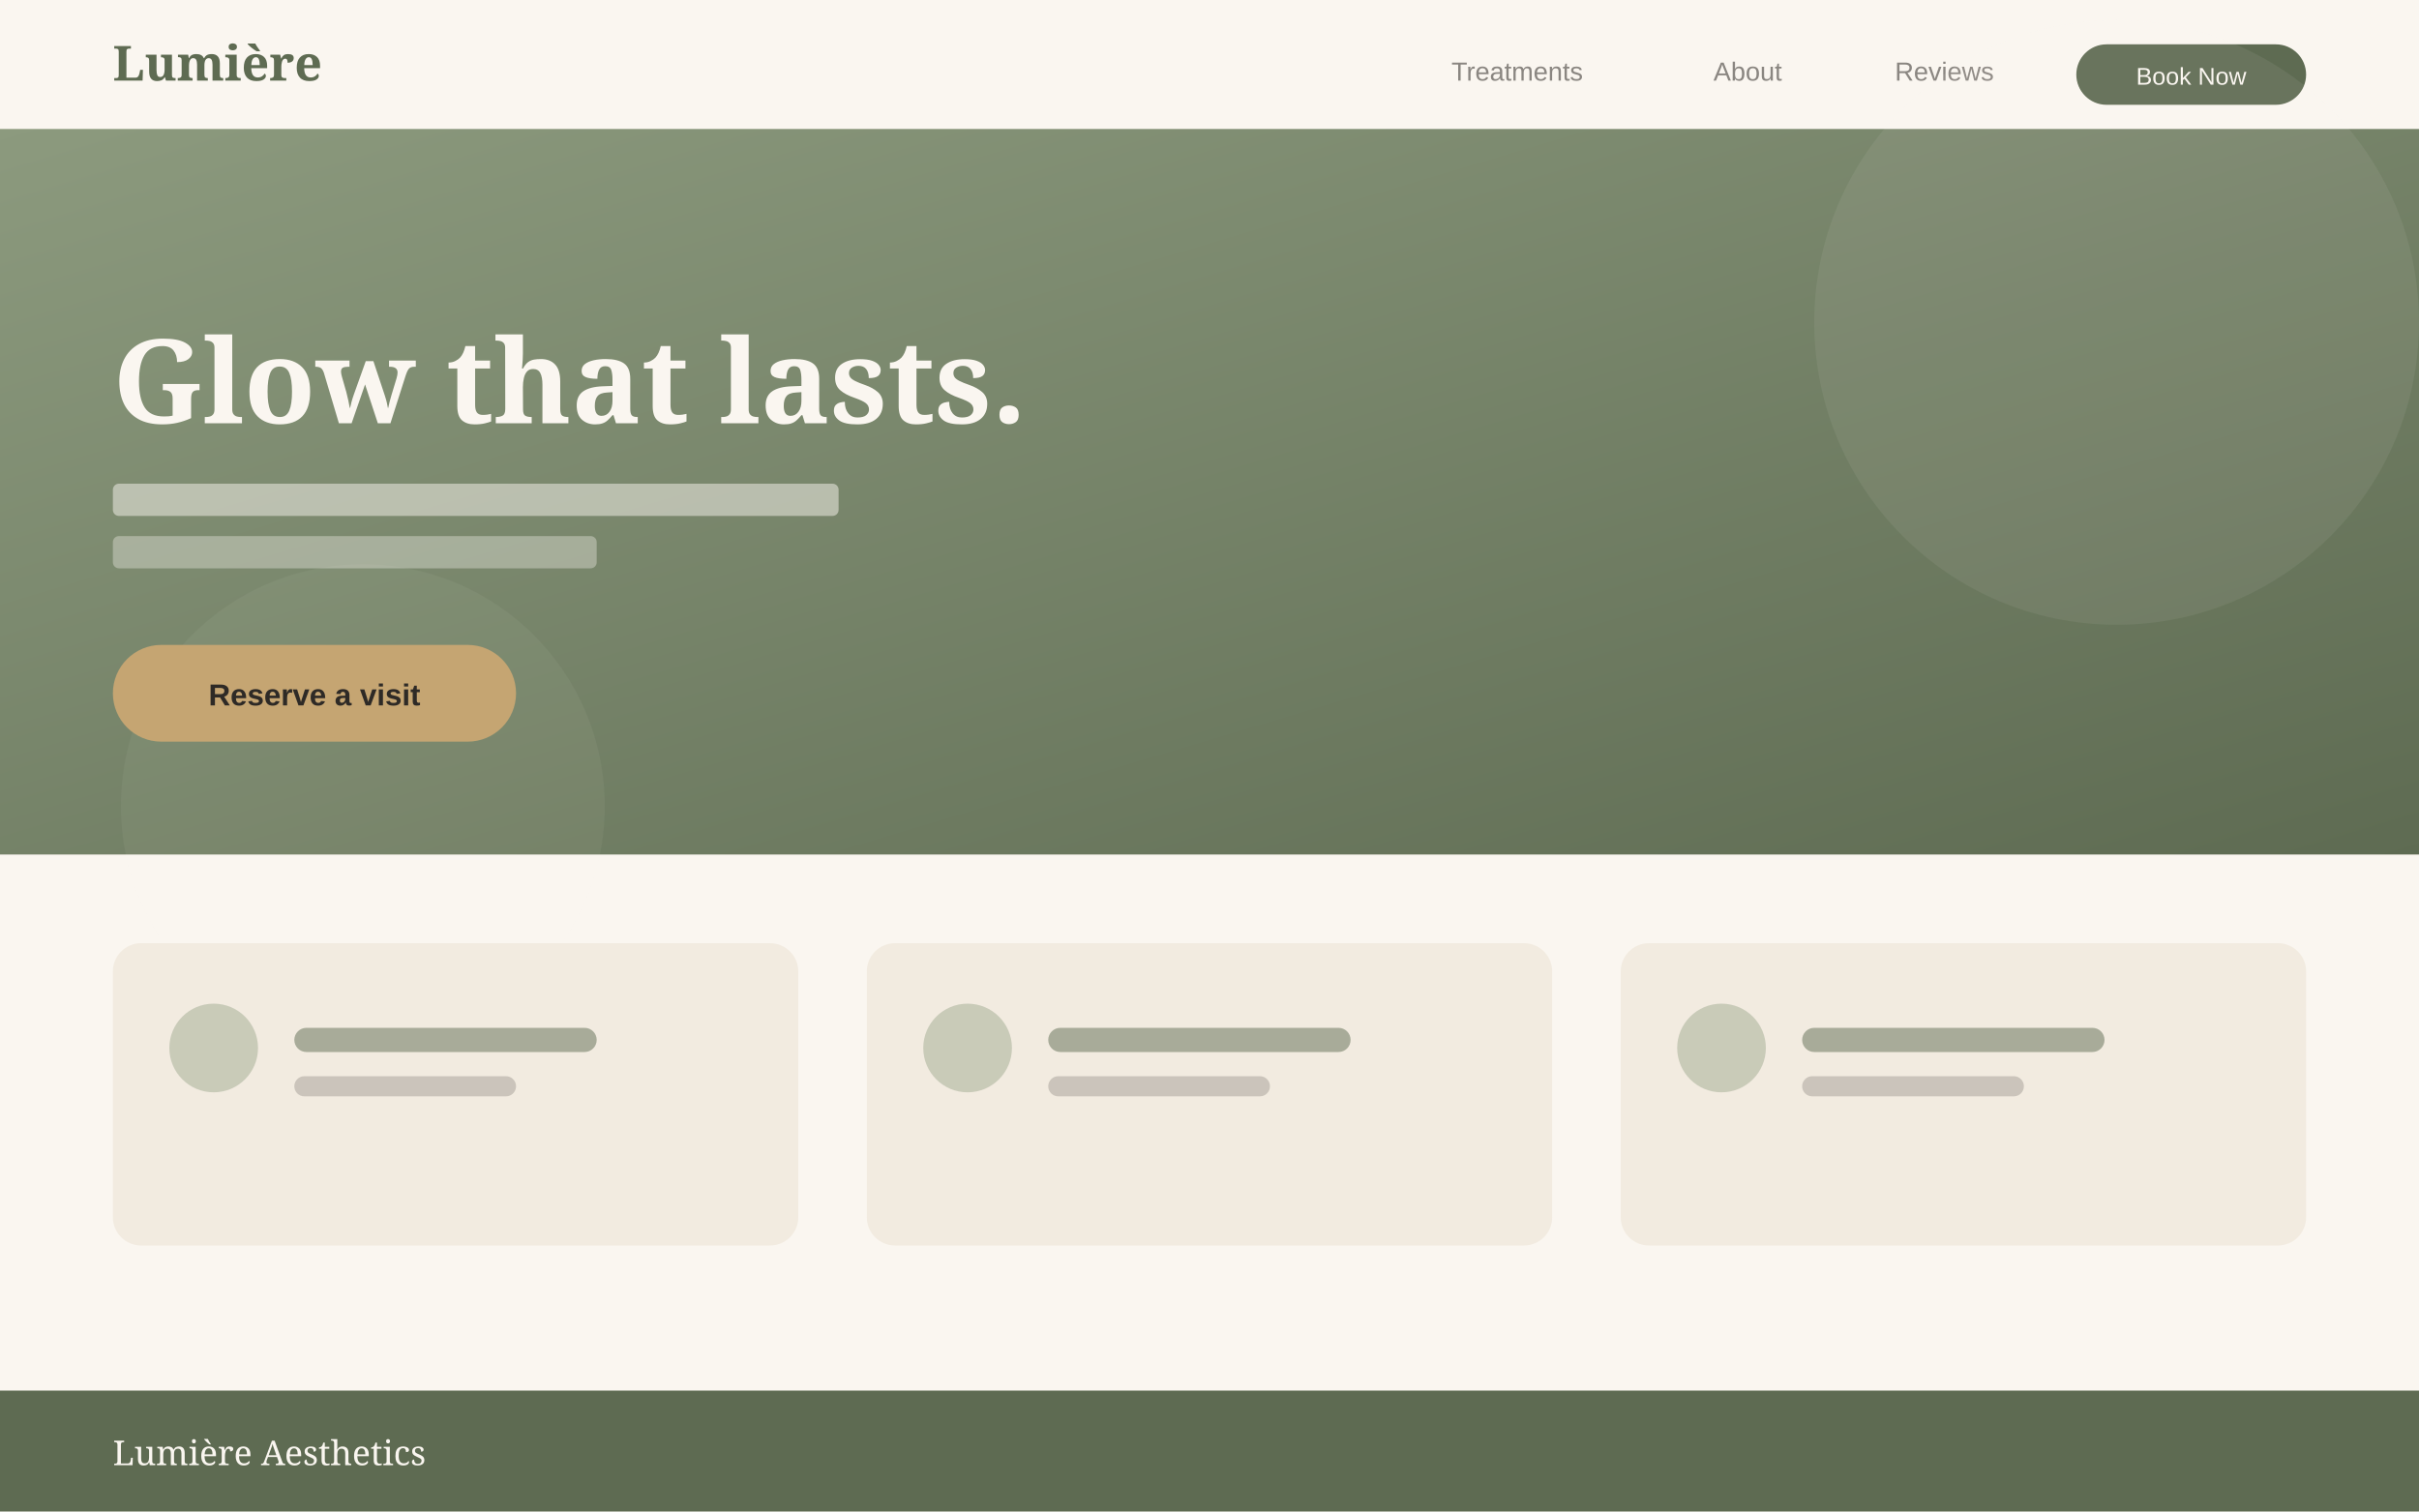
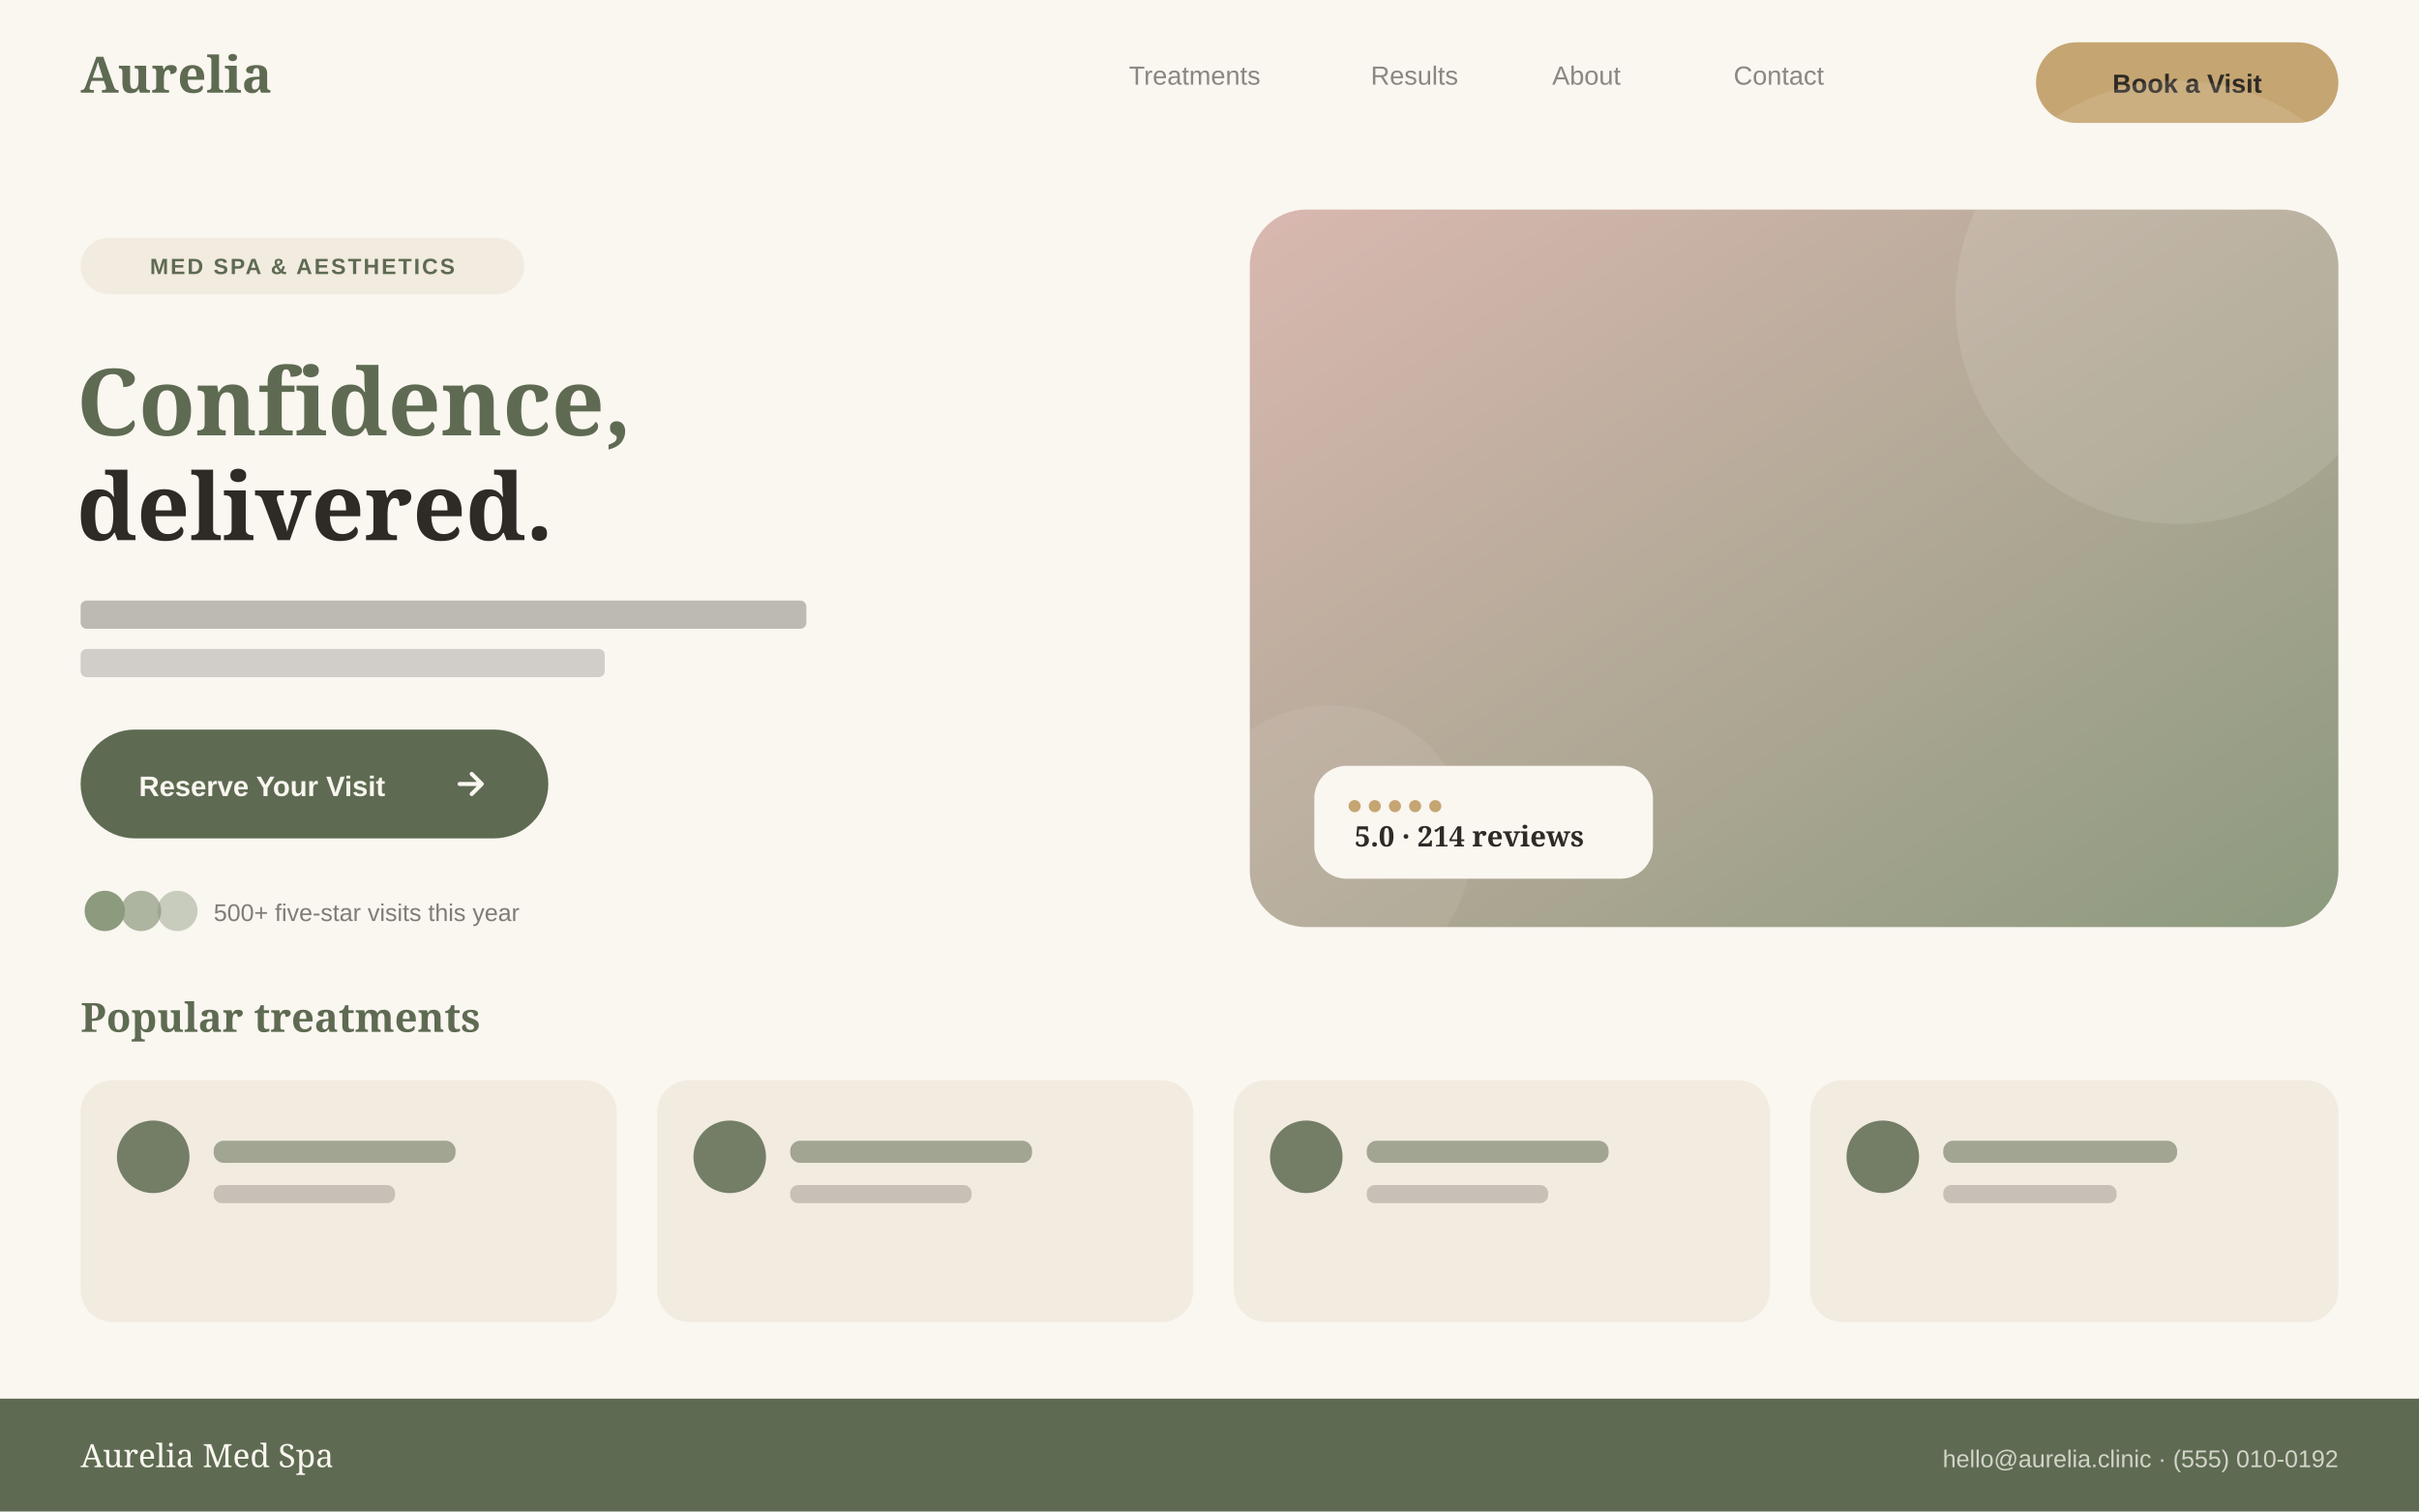
- <svg xmlns="http://www.w3.org/2000/svg" viewBox="0 0 1200 750" width="1200" height="750" role="img" aria-label="Rebuilt med spa website on desktop, by TechxServe">
+ <svg xmlns="http://www.w3.org/2000/svg" viewBox="0 0 1200 750" width="1200" height="750" role="img" aria-label="The same med spa website, rebuilt by TechxServe — a new split-hero design">
  <defs>
-     <linearGradient id="dsage" x1="0" y1="0" x2="1" y2="1">
-       <stop offset="0" stop-color="#8C9A7E" />
-       <stop offset="1" stop-color="#5E6B52" />
+     <linearGradient id="afterHero" x1="0" y1="0" x2="1" y2="1">
+       <stop offset="0" stop-color="#D9B8B0" />
+       <stop offset="1" stop-color="#8C9A7E" />
    </linearGradient>
  </defs>
  <rect width="1200" height="750" fill="#FAF6F0" />
-   <rect x="0" y="0" width="1200" height="64" fill="#FAF6F0" />
-   <text x="56" y="40" font-family="Georgia, serif" font-size="24" fill="#5E6B52" font-weight="700">Lumière</text>
+   <rect x="0" y="0" width="1200" height="72" fill="#FAF6F0" />
+   <text x="40" y="46" font-family="Georgia, serif" font-size="25" fill="#5E6B52" font-weight="700">Aurelia</text>
  <g font-family="Arial, sans-serif" font-size="13" fill="#2E2A26" opacity="0.55">
-     <text x="720" y="40">Treatments</text>
-     <text x="850" y="40">About</text>
-     <text x="940" y="40">Reviews</text>
+     <text x="560" y="42">Treatments</text>
+     <text x="680" y="42">Results</text>
+     <text x="770" y="42">About</text>
+     <text x="860" y="42">Contact</text>
  </g>
-   <rect x="1030" y="22" width="114" height="30" rx="15" fill="#5E6B52" />
-   <text x="1087" y="42" font-family="Arial" font-size="12" fill="#FAF6F0" text-anchor="middle">Book Now</text>
-   <rect x="0" y="64" width="1200" height="360" fill="url(#dsage)" />
-   <circle cx="1050" cy="160" r="150" fill="#FAF6F0" opacity="0.07" />
-   <circle cx="180" cy="400" r="120" fill="#FAF6F0" opacity="0.05" />
-   <text x="56" y="210" font-family="Georgia, serif" font-size="58" fill="#FAF6F0" font-weight="600">Glow that lasts.</text>
-   <rect x="56" y="240" width="360" height="16" rx="3" fill="#FAF6F0" opacity="0.5" />
-   <rect x="56" y="266" width="240" height="16" rx="3" fill="#FAF6F0" opacity="0.35" />
-   <rect x="56" y="320" width="200" height="48" rx="24" fill="#C5A572" />
-   <text x="156" y="350" font-family="Arial" font-size="15" fill="#2E2A26" text-anchor="middle" font-weight="600">Reserve a visit</text>
+   <rect x="1010" y="21" width="150" height="40" rx="20" fill="#C5A572" />
+   <text x="1085" y="46" font-family="Arial" font-size="13" fill="#2E2A26" text-anchor="middle" font-weight="600">Book a Visit</text>
+   <rect x="40" y="118" width="220" height="28" rx="14" fill="#F2EBE0" />
+   <text x="150" y="136" font-family="Arial" font-size="11" fill="#5E6B52" text-anchor="middle" letter-spacing="1" font-weight="600">MED SPA &amp; AESTHETICS</text>
+   <text x="38" y="216" font-family="Georgia, serif" font-size="46" fill="#5E6B52" font-weight="700">Confidence,</text>
+   <text x="38" y="268" font-family="Georgia, serif" font-size="46" fill="#2E2A26" font-weight="700">delivered.</text>
+   <rect x="40" y="298" width="360" height="14" rx="3" fill="#2E2A26" opacity="0.3" />
+   <rect x="40" y="322" width="260" height="14" rx="3" fill="#2E2A26" opacity="0.2" />
+   <rect x="40" y="362" width="232" height="54" rx="27" fill="#5E6B52" />
+   <text x="130" y="395" font-family="Arial" font-size="14" fill="#FAF6F0" text-anchor="middle" font-weight="600">Reserve Your Visit</text>
+   <path d="M228 389 l10 0 m-4 -5 l5 5 -5 5" stroke="#FAF6F0" stroke-width="2" fill="none" stroke-linecap="round" stroke-linejoin="round" />
+   <g fill="#8C9A7E">
+     <circle cx="52" cy="452" r="10" />
+     <circle cx="70" cy="452" r="10" opacity="0.7" />
+     <circle cx="88" cy="452" r="10" opacity="0.45" />
+   </g>
+   <text x="106" y="457" font-family="Arial" font-size="12" fill="#2E2A26" opacity="0.6">500+ five-star visits this year</text>
+   <rect x="620" y="104" width="540" height="356" rx="28" fill="url(#afterHero)" />
+   <circle cx="1080" cy="150" r="110" fill="#FAF6F0" opacity="0.12" />
+   <circle cx="660" cy="420" r="70" fill="#FAF6F0" opacity="0.08" />
+   <rect x="652" y="380" width="168" height="56" rx="16" fill="#FAF6F0" />
+   <g fill="#C5A572">
+     <circle cx="672" cy="400" r="3" />
+     <circle cx="682" cy="400" r="3" />
+     <circle cx="692" cy="400" r="3" />
+     <circle cx="702" cy="400" r="3" />
+     <circle cx="712" cy="400" r="3" />
+   </g>
+   <text x="672" y="420" font-family="Georgia, serif" font-size="14" fill="#2E2A26" font-weight="600">5.0 · 214 reviews</text>
+   <text x="40" y="512" font-family="Georgia, serif" font-size="20" fill="#5E6B52" font-weight="600">Popular treatments</text>
  <g>
-     <rect x="56" y="468" width="340" height="150" rx="14" fill="#F2EBE0" />
-     <rect x="430" y="468" width="340" height="150" rx="14" fill="#F2EBE0" />
-     <rect x="804" y="468" width="340" height="150" rx="14" fill="#F2EBE0" />
-     <circle cx="106" cy="520" r="22" fill="#8C9A7E" opacity="0.4" />
-     <circle cx="480" cy="520" r="22" fill="#8C9A7E" opacity="0.4" />
-     <circle cx="854" cy="520" r="22" fill="#8C9A7E" opacity="0.4" />
-     <rect x="146" y="510" width="150" height="12" rx="6" fill="#5E6B52" opacity="0.5" />
-     <rect x="520" y="510" width="150" height="12" rx="6" fill="#5E6B52" opacity="0.5" />
-     <rect x="894" y="510" width="150" height="12" rx="6" fill="#5E6B52" opacity="0.5" />
-     <rect x="146" y="534" width="110" height="10" rx="5" fill="#2E2A26" opacity="0.2" />
-     <rect x="520" y="534" width="110" height="10" rx="5" fill="#2E2A26" opacity="0.2" />
-     <rect x="894" y="534" width="110" height="10" rx="5" fill="#2E2A26" opacity="0.2" />
+     <rect x="40" y="536" width="266" height="120" rx="16" fill="#F2EBE0" />
+     <rect x="326" y="536" width="266" height="120" rx="16" fill="#F2EBE0" />
+     <rect x="612" y="536" width="266" height="120" rx="16" fill="#F2EBE0" />
+     <rect x="898" y="536" width="262" height="120" rx="16" fill="#F2EBE0" />
+     <circle cx="76" cy="574" r="18" fill="#5E6B52" opacity="0.85" />
+     <circle cx="362" cy="574" r="18" fill="#5E6B52" opacity="0.85" />
+     <circle cx="648" cy="574" r="18" fill="#5E6B52" opacity="0.85" />
+     <circle cx="934" cy="574" r="18" fill="#5E6B52" opacity="0.85" />
+     <rect x="106" y="566" width="120" height="11" rx="5" fill="#5E6B52" opacity="0.55" />
+     <rect x="392" y="566" width="120" height="11" rx="5" fill="#5E6B52" opacity="0.55" />
+     <rect x="678" y="566" width="120" height="11" rx="5" fill="#5E6B52" opacity="0.55" />
+     <rect x="964" y="566" width="116" height="11" rx="5" fill="#5E6B52" opacity="0.55" />
+     <rect x="106" y="588" width="90" height="9" rx="4" fill="#2E2A26" opacity="0.22" />
+     <rect x="392" y="588" width="90" height="9" rx="4" fill="#2E2A26" opacity="0.22" />
+     <rect x="678" y="588" width="90" height="9" rx="4" fill="#2E2A26" opacity="0.22" />
+     <rect x="964" y="588" width="86" height="9" rx="4" fill="#2E2A26" opacity="0.22" />
  </g>
-   <rect x="0" y="690" width="1200" height="60" fill="#5E6B52" />
-   <text x="56" y="727" font-family="Georgia, serif" font-size="17" fill="#FAF6F0">Lumière Aesthetics</text>
+   <rect x="0" y="694" width="1200" height="56" fill="#5E6B52" />
+   <text x="40" y="728" font-family="Georgia, serif" font-size="16" fill="#FAF6F0">Aurelia Med Spa</text>
+   <text x="1160" y="728" font-family="Arial" font-size="12" fill="#FAF6F0" opacity="0.75" text-anchor="end">hello@aurelia.clinic · (555) 010-0192</text>
</svg>
